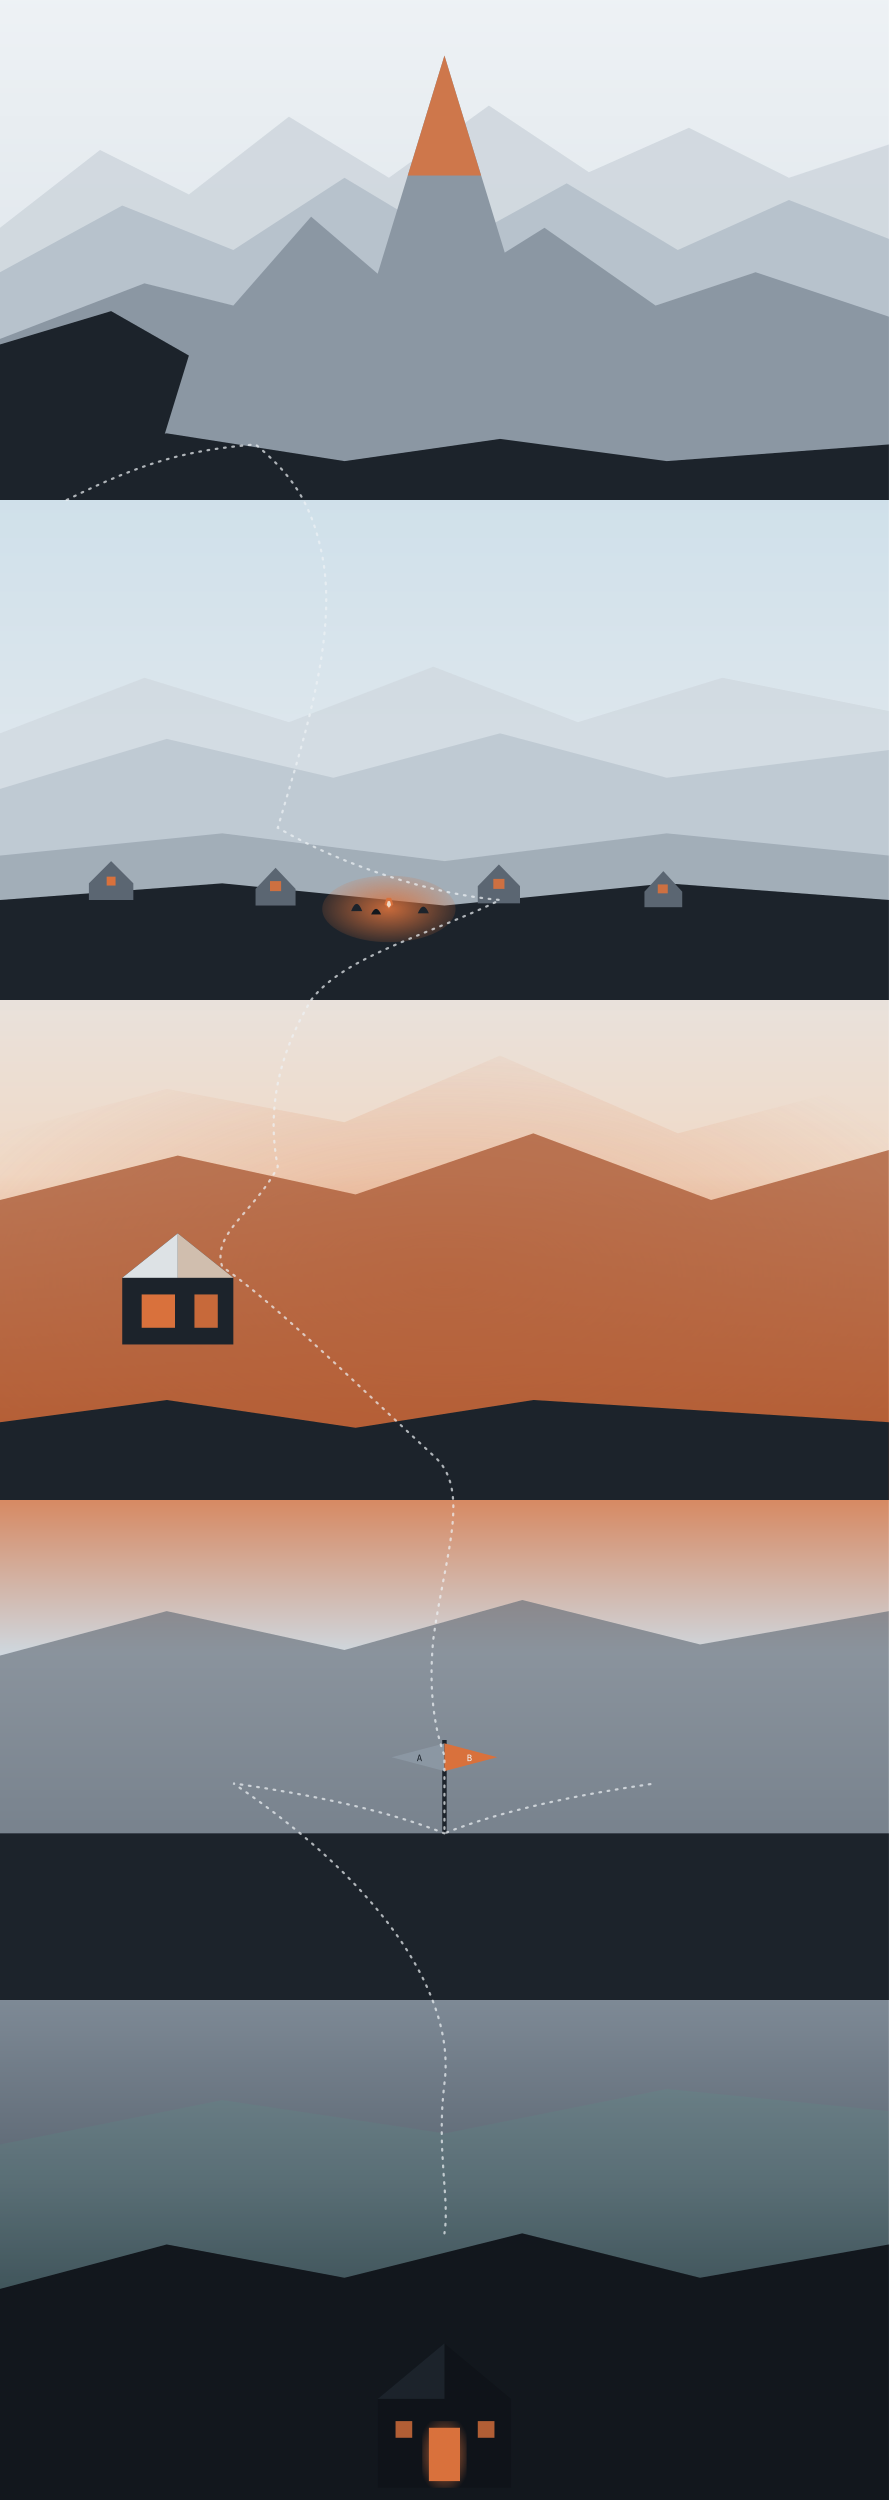
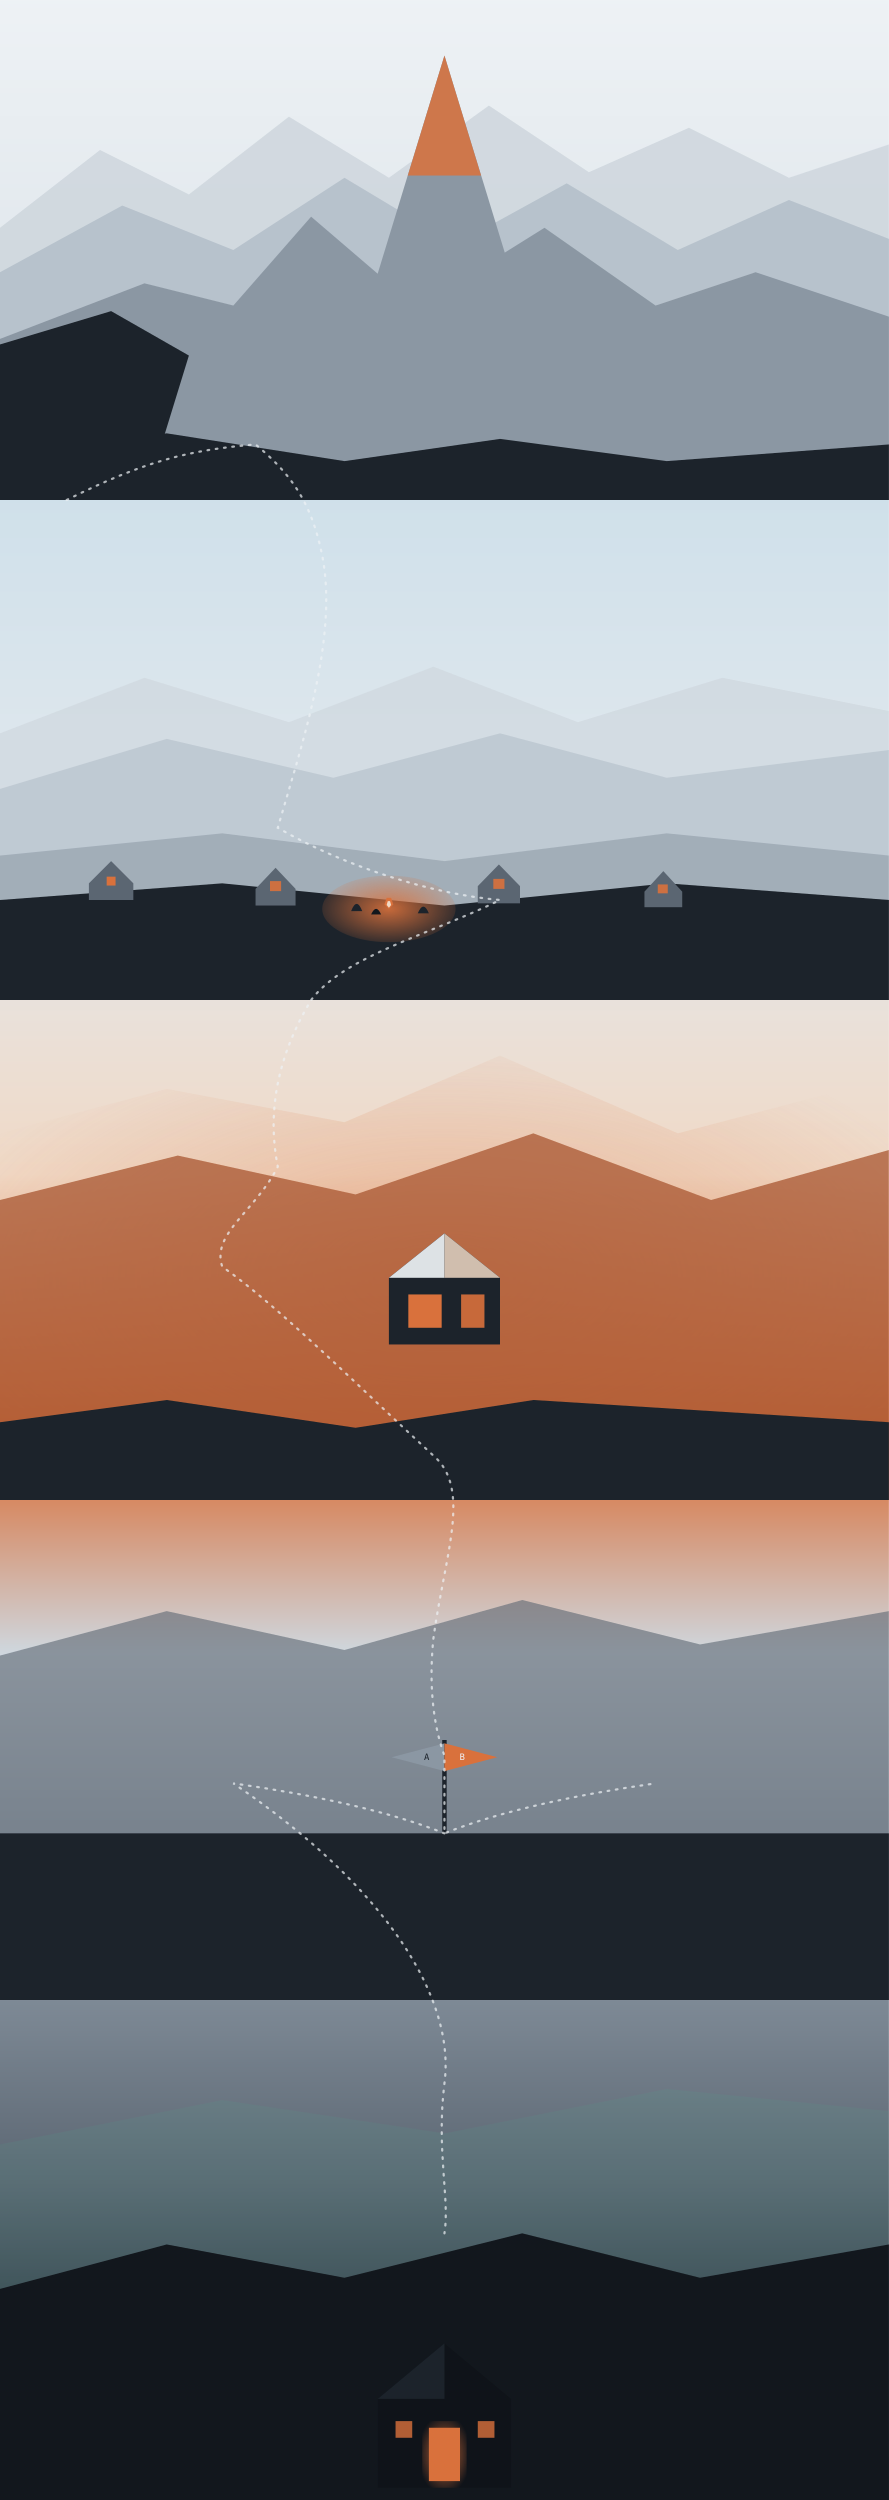
<svg xmlns="http://www.w3.org/2000/svg" viewBox="0 0 1600 4500" preserveAspectRatio="xMidYMid slice">
  <defs>
    <linearGradient id="sky" x1="0" y1="0" x2="0" y2="1" gradientUnits="objectBoundingBox">
      <stop offset="0%" stop-color="#eef2f5" />
      <stop offset="10%" stop-color="#e3e9ee" />
      <stop offset="20%" stop-color="#cfe0ea" />
      <stop offset="34%" stop-color="#e3e9ee" />
      <stop offset="47%" stop-color="#f0d9c6" />
      <stop offset="58%" stop-color="#d9713c" />
      <stop offset="66%" stop-color="#cfd7de" />
      <stop offset="77%" stop-color="#8b97a3" />
      <stop offset="87%" stop-color="#5b6672" />
      <stop offset="95%" stop-color="#243039" />
      <stop offset="100%" stop-color="#12171d" />
    </linearGradient>
    <radialGradient id="warmglow" cx="50%" cy="50%" r="60%">
      <stop offset="0%" stop-color="#d9713c" stop-opacity="0.9" />
      <stop offset="100%" stop-color="#d9713c" stop-opacity="0" />
    </radialGradient>
  </defs>
  <rect width="1600" height="4500" fill="url(#sky)" />
  <polygon points="0,410 180,270 340,350 520,210 700,320 880,190 1060,310 1240,230 1420,320 1600,260 1600,900 0,900" fill="#cfd7de" opacity="0.9" />
  <polygon points="0,490 220,370 420,450 620,320 820,440 1020,330 1220,450 1420,360 1600,430 1600,900 0,900" fill="#b7c2cc" />
  <polygon points="0,610 260,510 420,550 560,390 700,510 760,450 820,510 980,410 1180,550 1360,490 1600,570 1600,900 0,900" fill="#8b97a3" />
  <polygon points="800,100 650,590 950,590" fill="#8b97a3" />
  <polygon points="800,100 866,316 734,316" fill="#d9713c" opacity="0.85" />
  <polygon points="0,900 0,820 300,780 620,830 900,790 1200,830 1600,800 1600,900" fill="#1c232b" />
  <polygon points="0,1320 260,1220 520,1300 780,1200 1040,1300 1300,1220 1600,1280 1600,1800 0,1800" fill="#cfd7de" opacity="0.7" />
  <polygon points="0,1420 300,1330 600,1400 900,1320 1200,1400 1600,1350 1600,1800 0,1800" fill="#b7c2cc" opacity="0.7" />
  <polygon points="0,1540 400,1500 800,1550 1200,1500 1600,1540 1600,1800 0,1800" fill="#8b97a3" opacity="0.55" />
  <polygon points="0,1800 0,1620 400,1590 800,1630 1200,1590 1600,1620 1600,1800" fill="#1c232b" />
  <g>
    <polygon points="160,1590 200,1550 240,1590 240,1620 160,1620" fill="#5b6672" />
    <rect x="192" y="1578" width="16" height="16" fill="#d9713c" />
  </g>
  <g>
    <polygon points="460,1600 496,1562 532,1600 532,1630 460,1630" fill="#5b6672" />
    <rect x="486" y="1586" width="20" height="18" fill="#d9713c" opacity="0.9" />
  </g>
  <g>
    <polygon points="860,1595 898,1556 936,1595 936,1626 860,1626" fill="#5b6672" />
    <rect x="888" y="1582" width="20" height="18" fill="#d9713c" opacity="0.9" />
  </g>
  <g>
    <polygon points="1160,1605 1194,1568 1228,1605 1228,1633 1160,1633" fill="#5b6672" />
    <rect x="1184" y="1592" width="18" height="16" fill="#d9713c" opacity="0.9" />
  </g>
  <g>
    <ellipse cx="700" cy="1636" rx="120" ry="60" fill="url(#warmglow)">
-       <animate attributeName="opacity" values="0.75;0.5;0.75" dur="2.1s" repeatCount="indefinite" />
+       <animate attributeName="opacity" values="0.75;0.5;0.75" dur="2.4s" calcMode="discrete" repeatCount="indefinite" />
    </ellipse>
    <polygon points="696,1616 704,1616 708,1628 700,1636 692,1628" fill="#d9713c">
-       <animate attributeName="points" dur="1.6s" repeatCount="indefinite" values="696,1616 704,1616 708,1628 700,1636 692,1628;                  697,1612 703,1612 709,1627 700,1637 691,1627;                  694,1618 706,1618 707,1629 700,1634 693,1629;                  696,1616 704,1616 708,1628 700,1636 692,1628" />
+       <animate attributeName="points" dur="1.6s" calcMode="discrete" repeatCount="indefinite" values="696,1616 704,1616 708,1628 700,1636 692,1628;                  697,1612 703,1612 709,1627 700,1637 691,1627;                  694,1618 706,1618 707,1629 700,1634 693,1629;                  696,1616 704,1616 708,1628 700,1636 692,1628" />
    </polygon>
    <polygon points="698,1622 702,1622 704,1629 700,1634 696,1629" fill="#f0d9c6">
-       <animate attributeName="points" dur="1.3s" repeatCount="indefinite" values="698,1622 702,1622 704,1629 700,1634 696,1629;                  699,1619 701,1619 705,1628 700,1635 695,1628;                  697,1624 703,1624 703,1630 700,1633 697,1630;                  698,1622 702,1622 704,1629 700,1634 696,1629" />
+       <animate attributeName="points" dur="1.6s" calcMode="discrete" repeatCount="indefinite" values="698,1622 702,1622 704,1629 700,1634 696,1629;                  699,1619 701,1619 705,1628 700,1635 695,1628;                  697,1624 703,1624 703,1630 700,1633 697,1630;                  698,1622 702,1622 704,1629 700,1634 696,1629" />
    </polygon>
    <path d="M632,1640 Q642,1614 652,1640 Z" fill="#1c232b" />
    <path d="M752,1644 Q762,1620 772,1644 Z" fill="#1c232b" />
    <path d="M668,1646 Q677,1626 686,1646 Z" fill="#12171d" />
  </g>
  <polygon points="0,2040 300,1960 620,2020 900,1900 1220,2040 1600,1940 1600,2700 0,2700" fill="url(#warmglow)" opacity="0.4" />
  <polygon points="0,2160 320,2080 640,2150 960,2040 1280,2160 1600,2070 1600,2700 0,2700" fill="#a85630" opacity="0.75" />
-   <polygon points="220,2300 320,2220 420,2300 420,2420 220,2420" fill="#1c232b" />
-   <polygon points="220,2300 320,2220 320,2300" fill="#eef2f5" opacity="0.92" />
-   <polygon points="320,2220 420,2300 320,2300" fill="#f0d9c6" opacity="0.85" />
-   <rect x="255" y="2330" width="60" height="60" fill="#d9713c" />
-   <rect x="350" y="2330" width="42" height="60" fill="#d9713c" opacity="0.9" />
+   <polygon points="700,2300 800,2220 900,2300 900,2420 700,2420" fill="#1c232b" />
+   <polygon points="700,2300 800,2220 800,2300" fill="#eef2f5" opacity="0.92" />
+   <polygon points="800,2220 900,2300 800,2300" fill="#f0d9c6" opacity="0.85" />
+   <rect x="735" y="2330" width="60" height="60" fill="#d9713c" />
+   <rect x="830" y="2330" width="42" height="60" fill="#d9713c" opacity="0.9" />
  <polygon points="0,2700 0,2560 300,2520 640,2570 960,2520 1600,2560 1600,2700" fill="#1c232b" />
  <polygon points="0,2980 300,2900 620,2970 940,2880 1260,2960 1600,2900 1600,3600 0,3600" fill="#5b6672" opacity="0.6" />
  <polygon points="0,3600 0,3300 1600,3300 1600,3600" fill="#1c232b" />
  <rect x="796" y="3132" width="8" height="168" fill="#1c232b" />
  <polygon points="800,3138 705,3163 800,3188" fill="#8b97a3" />
  <polygon points="800,3138 895,3163 800,3188" fill="#d9713c" />
-   <text x="755" y="3170" font-family="'Space Mono', monospace" font-size="16" fill="#1c232b" text-anchor="middle">A</text>
-   <text x="845" y="3170" font-family="'Space Mono', monospace" font-size="16" fill="#eef2f5" text-anchor="middle">B</text>
+   <text x="768" y="3168" font-family="'Space Mono', monospace" font-size="16" fill="#1c232b" text-anchor="middle">A</text>
+   <text x="832" y="3168" font-family="'Space Mono', monospace" font-size="16" fill="#eef2f5" text-anchor="middle">B</text>
  <polygon points="0,3860 400,3780 800,3840 1200,3760 1600,3800 1600,4500 0,4500" fill="#4f9d8a" opacity="0.14" />
  <polygon points="0,4120 300,4040 620,4100 940,4020 1260,4100 1600,4040 1600,4500 0,4500" fill="#12171d" />
  <polygon points="680,4318 800,4218 920,4318 920,4478 680,4478" fill="#0f1319" />
  <polygon points="680,4318 800,4218 800,4318" fill="#1c232b" />
  <rect x="760" y="4358" width="80" height="120" fill="url(#warmglow)" />
  <rect x="772" y="4370" width="56" height="96" fill="#d9713c" />
  <rect x="712" y="4358" width="30" height="30" fill="#d9713c" opacity="0.8" />
  <rect x="860" y="4358" width="30" height="30" fill="#d9713c" opacity="0.8" />
  <polygon points="0,900 0,620 200,560 340,640 260,900" fill="#1c232b" />
  <path d="     M 120 900 C 260 830, 340 810, 460 800     C 520 850, 560 900, 580 1000     C 610 1150, 540 1350, 500 1490     C 620 1560, 780 1610, 900 1620     C 780 1680, 620 1720, 560 1800     C 500 1900, 480 2000, 500 2100     C 460 2180, 380 2220, 400 2280     C 500 2350, 650 2500, 780 2620     C 850 2680, 800 2800, 780 2950     C 770 3050, 785 3120, 800 3160     L 800 3300     C 900 3260, 1040 3230, 1180 3210     M 800 3300 C 700 3260, 560 3230, 420 3210     C 700 3400, 820 3600, 800 3750     C 785 3870, 810 3960, 800 4020   " fill="none" stroke="#eef2f5" stroke-width="4" stroke-dasharray="3 12" stroke-linecap="round" opacity="0.7" />
</svg>
